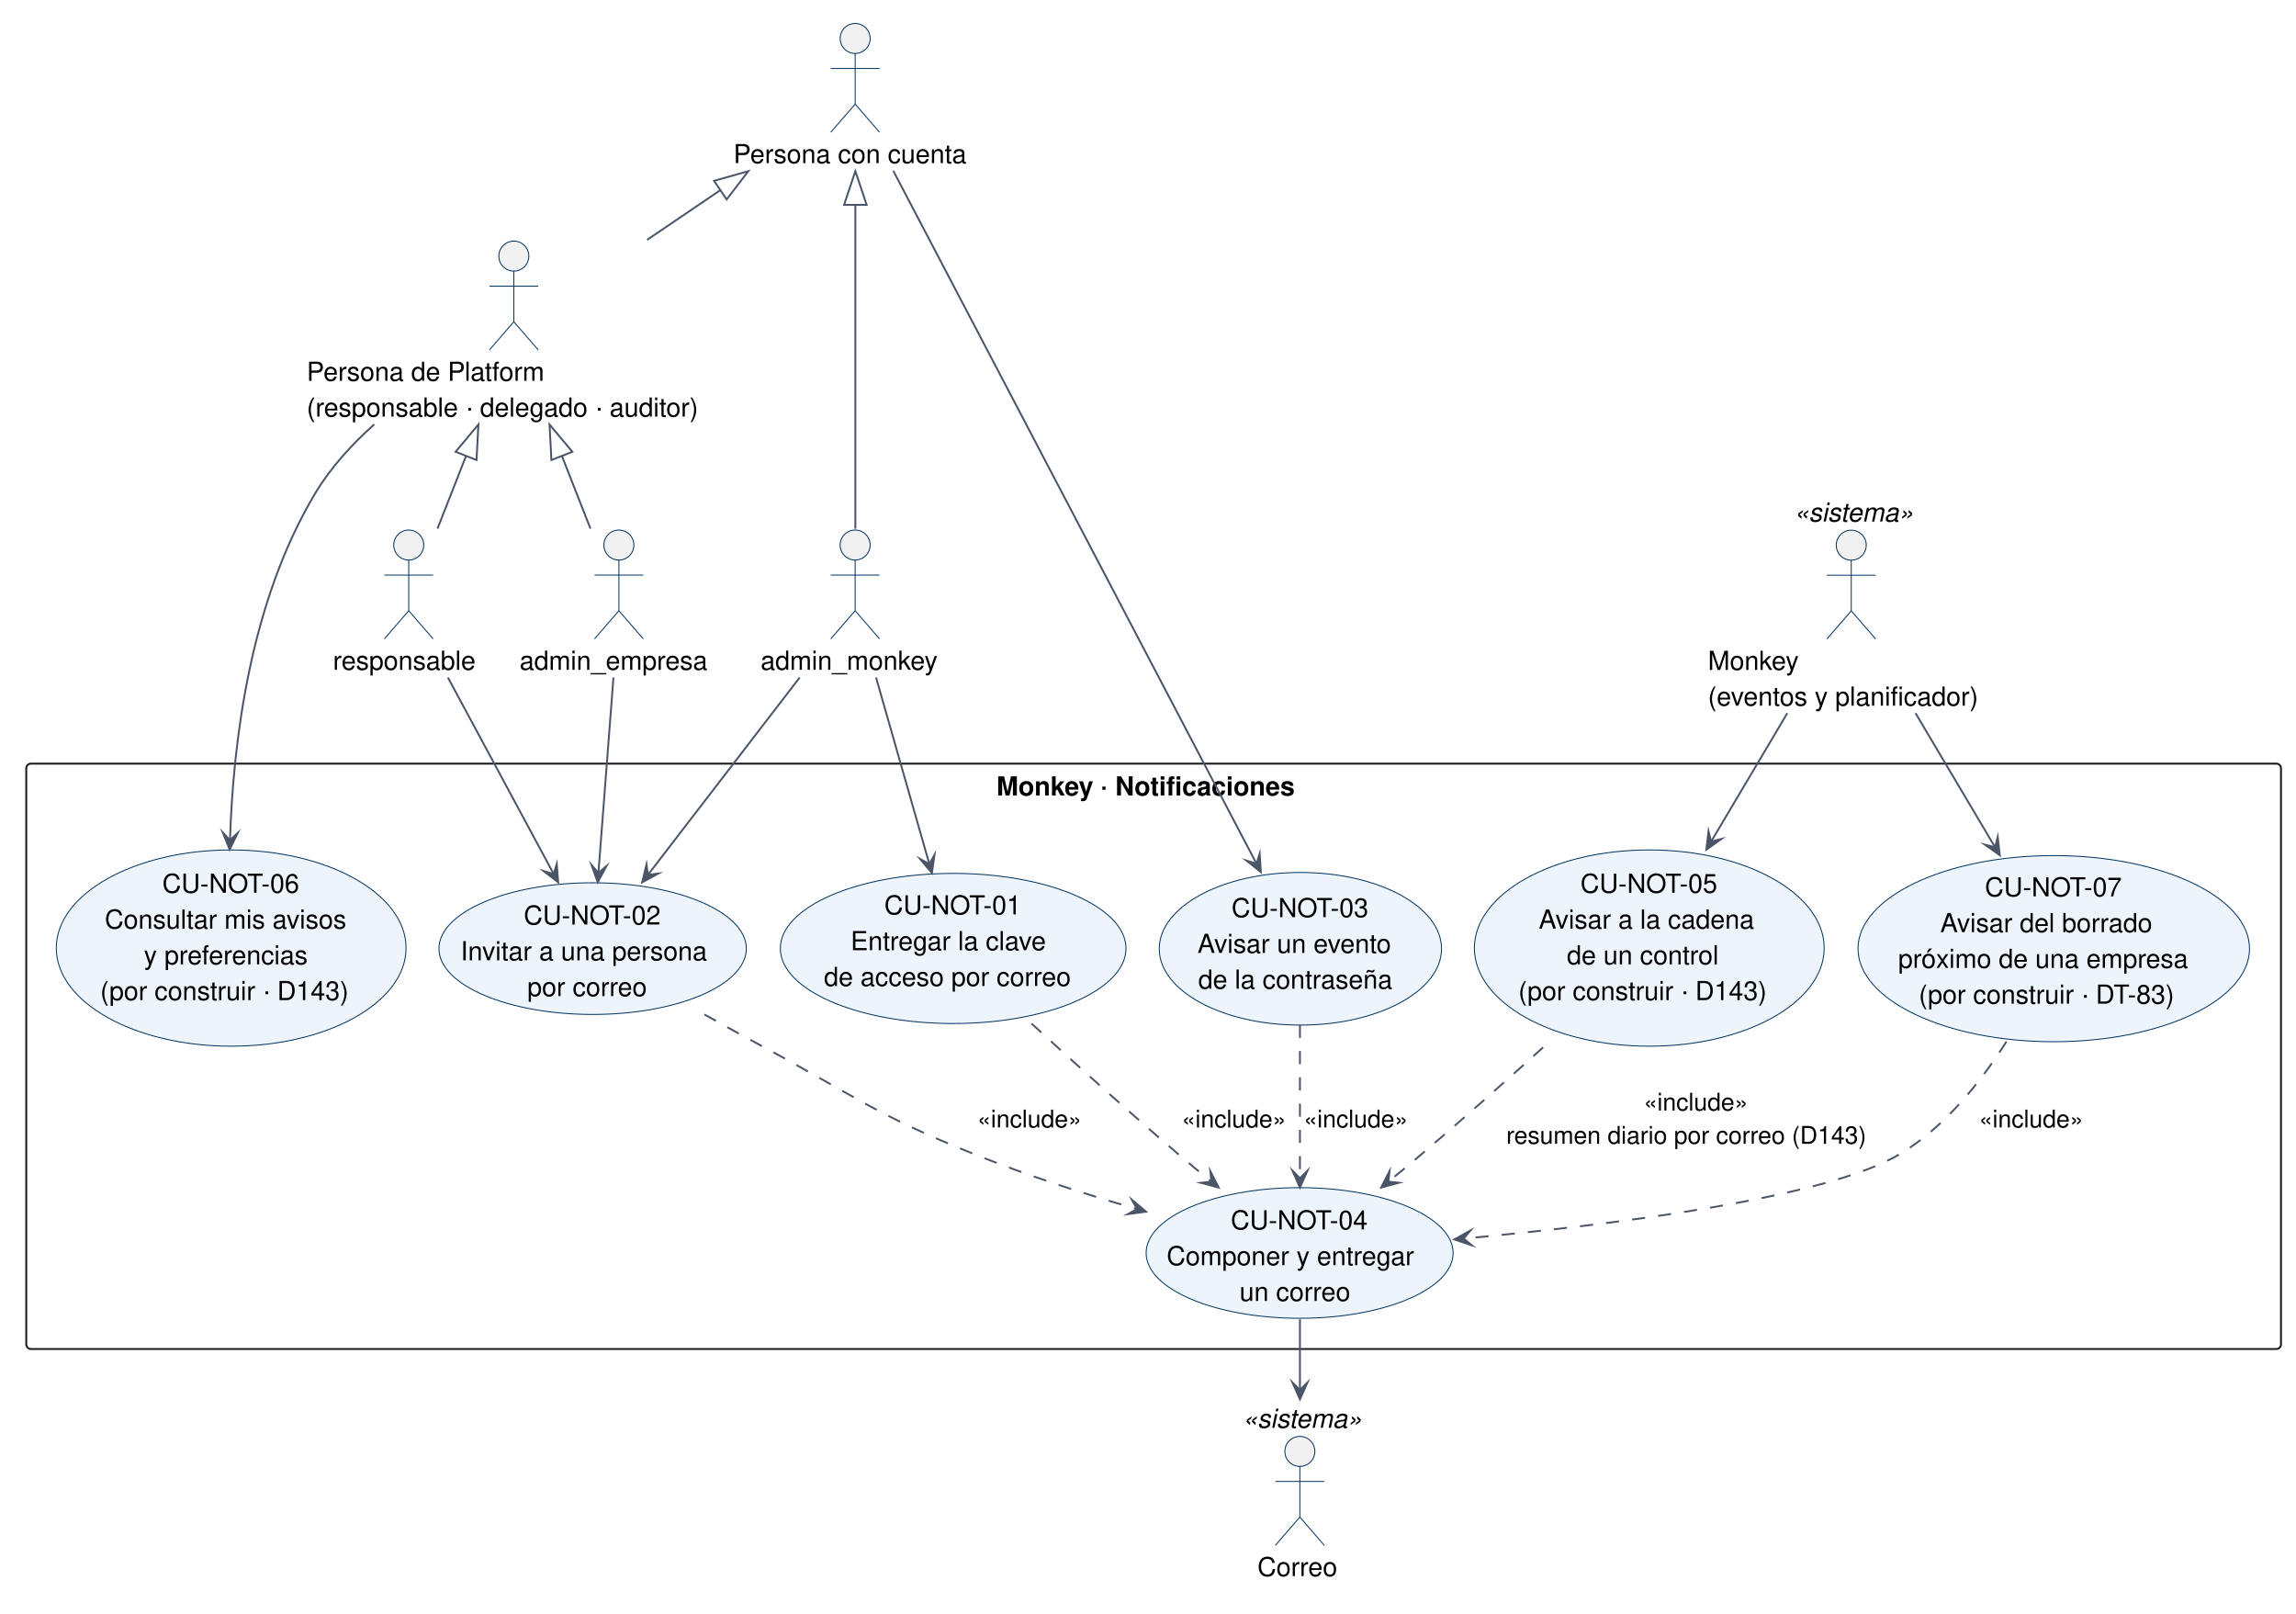
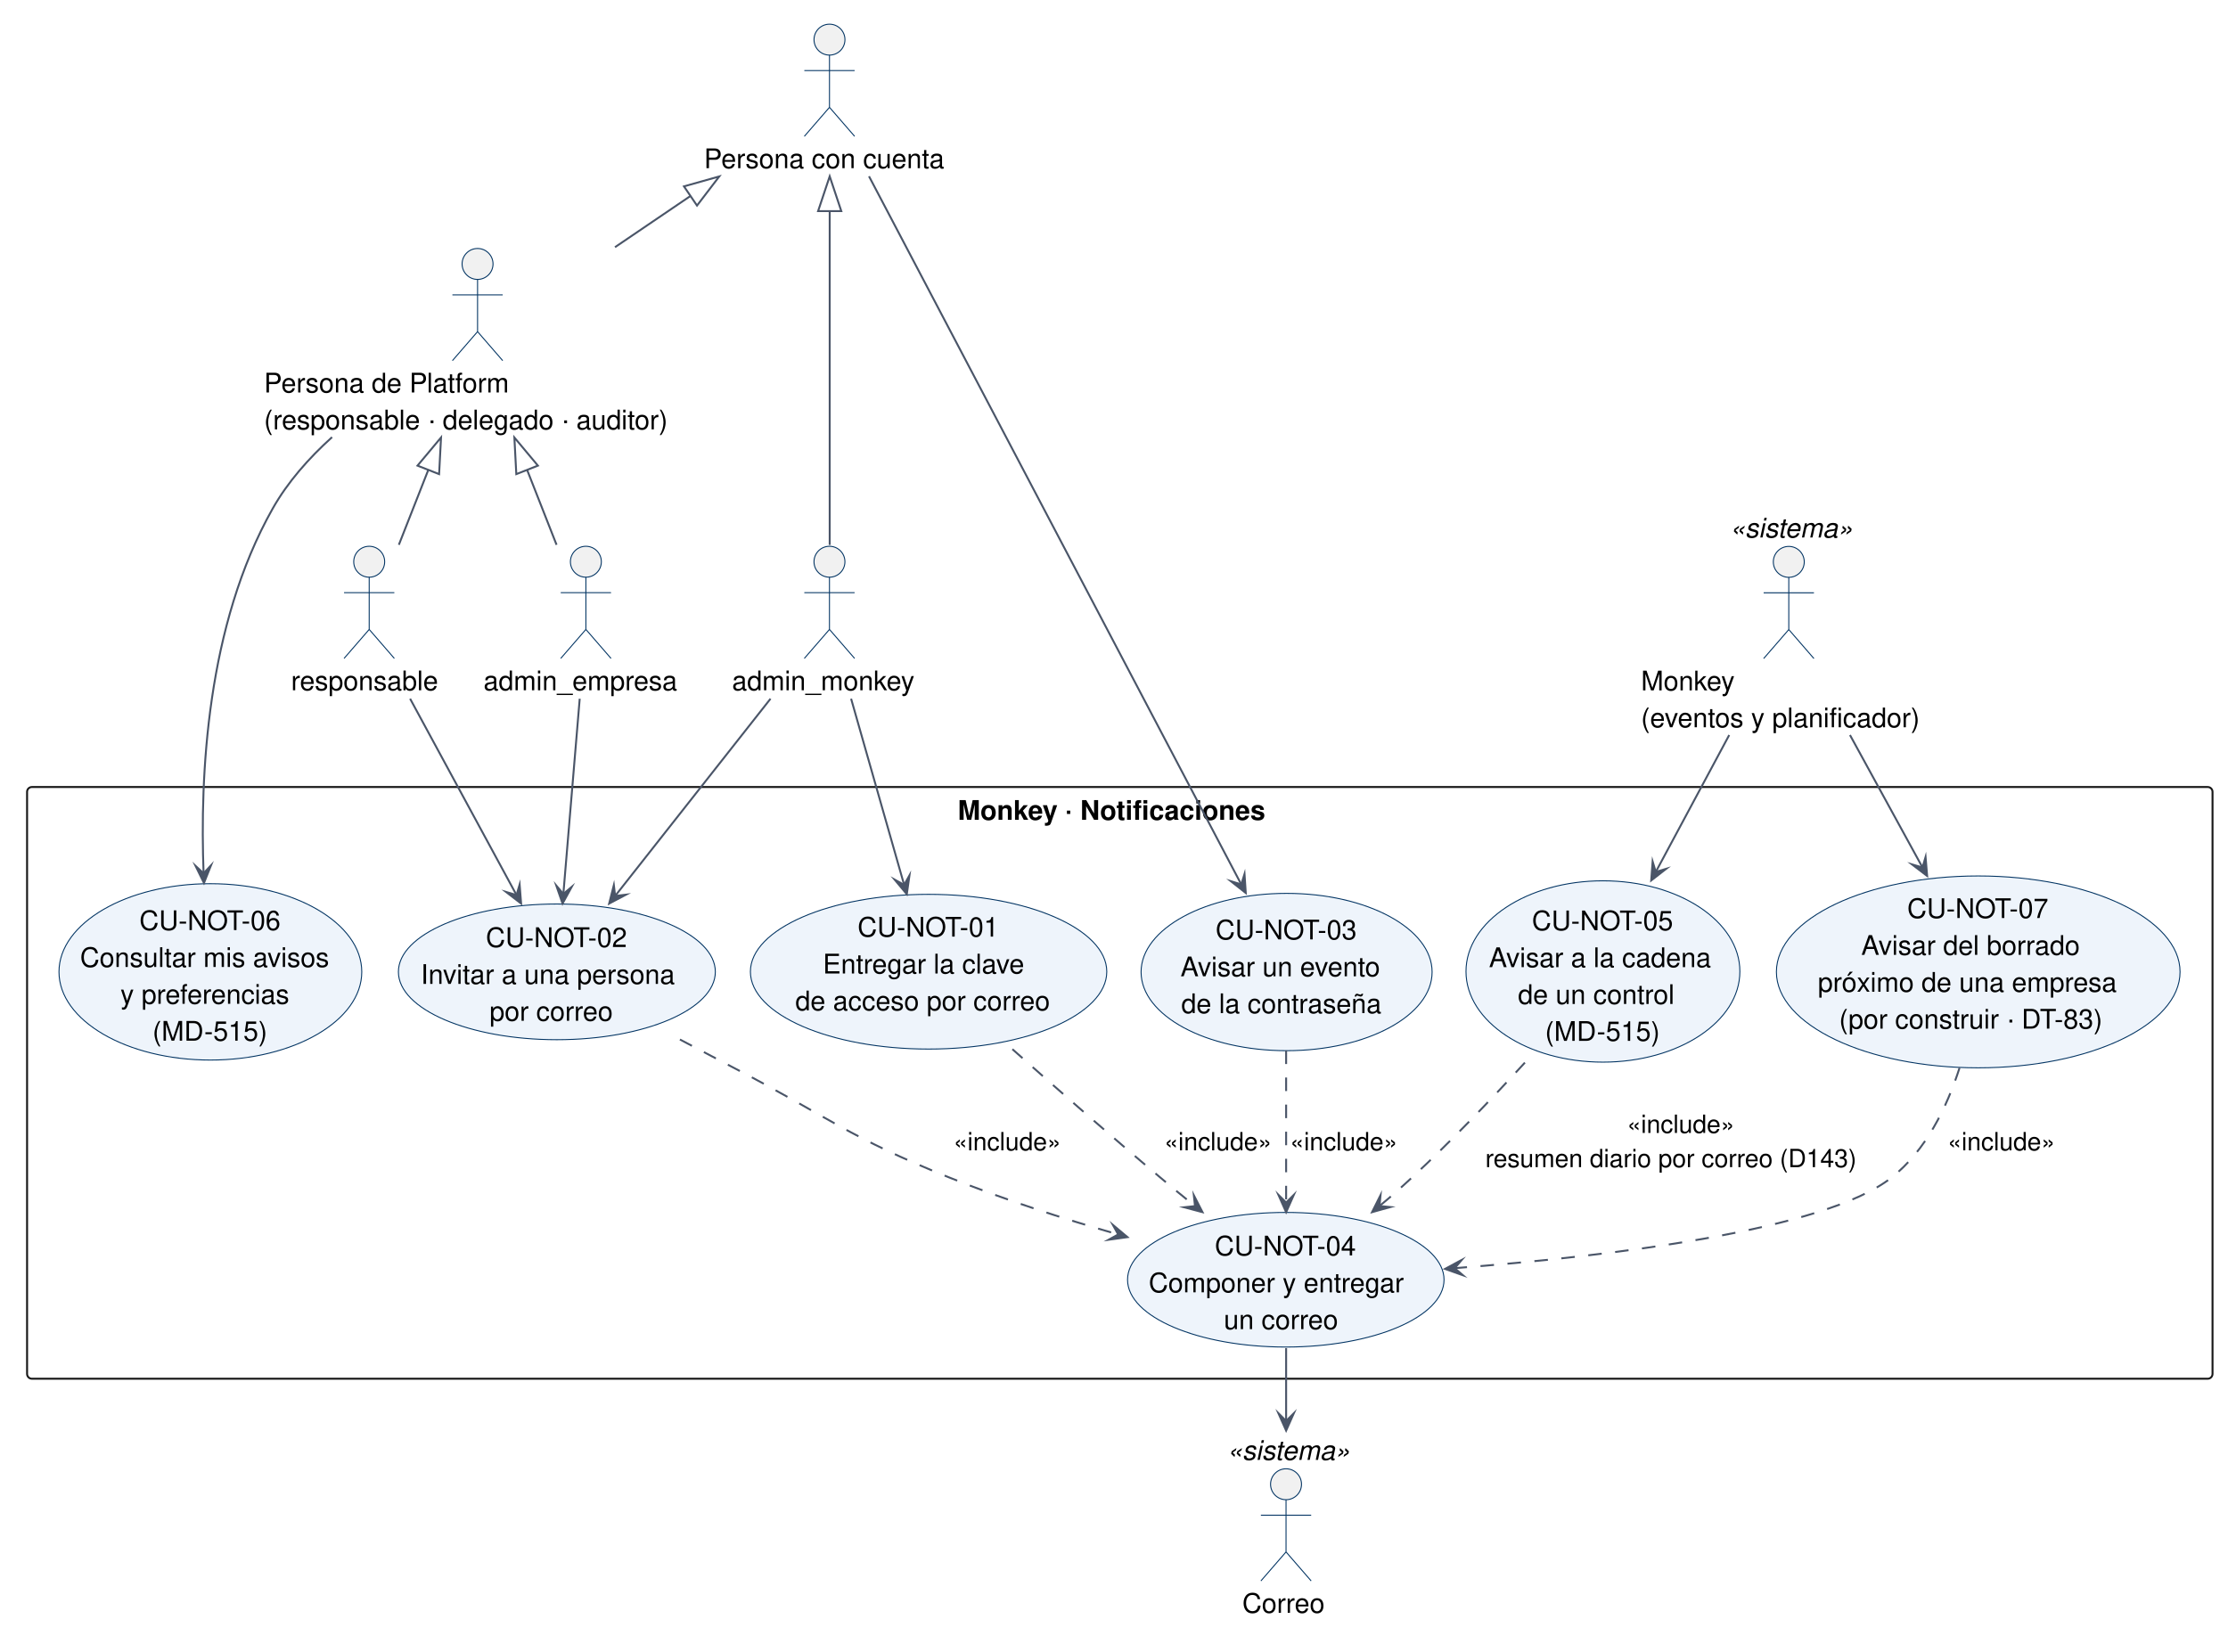
- <svg xmlns="http://www.w3.org/2000/svg" version="1.1" data-diagram-type="DESCRIPTION" style="width:1224px;height:860px;background:#FFFFFF;" width="1224px" height="860px" viewBox="0 0 1224 860" zoomAndPan="magnify" preserveAspectRatio="none" contentStyleType="text/css">
+ <svg xmlns="http://www.w3.org/2000/svg" version="1.1" data-diagram-type="DESCRIPTION" style="width:1152px;height:854px;background:#FFFFFF;" width="1152px" height="854px" viewBox="0 0 1152 854" zoomAndPan="magnify" preserveAspectRatio="none" contentStyleType="text/css">
  <defs />
  <g font-family="sans-serif" lengthAdjust="spacing">
    <g class="cluster" data-qualified-name="Monkey . Notificaciones" id="ent0016" data-source-line="31">
-       <rect x="14" y="407" width="1202" height="312" fill="none" style="stroke:#181818;stroke-width:1;" rx="2.5" ry="2.5" />
-       <text x="531.224" y="423.966" fill="#000" font-size="14" textLength="167.551" font-weight="700" font-family="Helvetica">Monkey · Notificaciones</text>
+       <rect x="14" y="407" width="1130" height="306" fill="none" style="stroke:#181818;stroke-width:1;" rx="2.5" ry="2.5" />
+       <text x="495.224" y="423.966" fill="#000" font-size="14" textLength="167.551" font-weight="700" font-family="Helvetica">Monkey · Notificaciones</text>
    </g>
    <g class="entity" data-qualified-name="ConCuenta" id="ent0001" data-source-line="18">
-       <ellipse cx="455.89" cy="20.5" rx="8" ry="8" fill="#F1F1F1" style="stroke:#013362;stroke-width:0.5;" />
-       <path d="M455.89,28.5 L455.89,55.5 M442.89,36.5 L468.89,36.5 M455.89,55.5 L442.89,70.5 M455.89,55.5 L468.89,70.5" style="stroke:#013362;stroke-width:0.5;" fill="none" />
-       <text x="391" y="86.966" fill="#000" font-size="14" textLength="129.779" font-family="Helvetica">Persona con cuenta</text>
+       <ellipse cx="428.89" cy="20.5" rx="8" ry="8" fill="#F1F1F1" style="stroke:#013362;stroke-width:0.5;" />
+       <path d="M428.89,28.5 L428.89,55.5 M415.89,36.5 L441.89,36.5 M428.89,55.5 L415.89,70.5 M428.89,55.5 L441.89,70.5" style="stroke:#013362;stroke-width:0.5;" fill="none" />
+       <text x="364" y="86.966" fill="#000" font-size="14" textLength="129.779" font-family="Helvetica">Persona con cuenta</text>
    </g>
    <g class="entity" data-qualified-name="Persona" id="ent0002" data-source-line="19">
-       <ellipse cx="273.925" cy="136.5" rx="8" ry="8" fill="#F1F1F1" style="stroke:#013362;stroke-width:0.5;" />
-       <path d="M273.925,144.5 L273.925,171.5 M260.925,152.5 L286.925,152.5 M273.925,171.5 L260.925,186.5 M273.925,171.5 L286.925,186.5" style="stroke:#013362;stroke-width:0.5;" fill="none" />
-       <text x="163.5" y="202.966" fill="#000" font-size="14" textLength="134.764" font-family="Helvetica">Persona de Platform</text>
-       <text x="163.5" y="222.034" fill="#000" font-size="14" textLength="220.849" font-family="Helvetica">(responsable · delegado · auditor)</text>
+       <ellipse cx="246.925" cy="136.5" rx="8" ry="8" fill="#F1F1F1" style="stroke:#013362;stroke-width:0.5;" />
+       <path d="M246.925,144.5 L246.925,171.5 M233.925,152.5 L259.925,152.5 M246.925,171.5 L233.925,186.5 M246.925,171.5 L259.925,186.5" style="stroke:#013362;stroke-width:0.5;" fill="none" />
+       <text x="136.5" y="202.966" fill="#000" font-size="14" textLength="134.764" font-family="Helvetica">Persona de Platform</text>
+       <text x="136.5" y="222.034" fill="#000" font-size="14" textLength="220.849" font-family="Helvetica">(responsable · delegado · auditor)</text>
    </g>
    <g class="entity" data-qualified-name="Responsable" id="ent0003" data-source-line="20">
-       <ellipse cx="217.897" cy="290.5" rx="8" ry="8" fill="#F1F1F1" style="stroke:#013362;stroke-width:0.5;" />
-       <path d="M217.897,298.5 L217.897,325.5 M204.897,306.5 L230.897,306.5 M217.897,325.5 L204.897,340.5 M217.897,325.5 L230.897,340.5" style="stroke:#013362;stroke-width:0.5;" fill="none" />
-       <text x="177.5" y="356.966" fill="#000" font-size="14" textLength="80.794" font-family="Helvetica">responsable</text>
+       <ellipse cx="190.897" cy="290.5" rx="8" ry="8" fill="#F1F1F1" style="stroke:#013362;stroke-width:0.5;" />
+       <path d="M190.897,298.5 L190.897,325.5 M177.897,306.5 L203.897,306.5 M190.897,325.5 L177.897,340.5 M190.897,325.5 L203.897,340.5" style="stroke:#013362;stroke-width:0.5;" fill="none" />
+       <text x="150.5" y="356.966" fill="#000" font-size="14" textLength="80.794" font-family="Helvetica">responsable</text>
    </g>
    <g class="entity" data-qualified-name="AdminEmpresa" id="ent0004" data-source-line="21">
-       <ellipse cx="329.934" cy="290.5" rx="8" ry="8" fill="#F1F1F1" style="stroke:#013362;stroke-width:0.5;" />
-       <path d="M329.934,298.5 L329.934,325.5 M316.934,306.5 L342.934,306.5 M329.934,325.5 L316.934,340.5 M329.934,325.5 L342.934,340.5" style="stroke:#013362;stroke-width:0.5;" fill="none" />
-       <text x="277" y="356.966" fill="#000" font-size="14" textLength="105.868" font-family="Helvetica">admin_empresa</text>
+       <ellipse cx="302.934" cy="290.5" rx="8" ry="8" fill="#F1F1F1" style="stroke:#013362;stroke-width:0.5;" />
+       <path d="M302.934,298.5 L302.934,325.5 M289.934,306.5 L315.934,306.5 M302.934,325.5 L289.934,340.5 M302.934,325.5 L315.934,340.5" style="stroke:#013362;stroke-width:0.5;" fill="none" />
+       <text x="250" y="356.966" fill="#000" font-size="14" textLength="105.868" font-family="Helvetica">admin_empresa</text>
    </g>
    <g class="entity" data-qualified-name="AdminMonkey" id="ent0005" data-source-line="22">
-       <ellipse cx="455.879" cy="290.5" rx="8" ry="8" fill="#F1F1F1" style="stroke:#013362;stroke-width:0.5;" />
-       <path d="M455.879,298.5 L455.879,325.5 M442.879,306.5 L468.879,306.5 M455.879,325.5 L442.879,340.5 M455.879,325.5 L468.879,340.5" style="stroke:#013362;stroke-width:0.5;" fill="none" />
-       <text x="405.5" y="356.966" fill="#000" font-size="14" textLength="100.758" font-family="Helvetica">admin_monkey</text>
+       <ellipse cx="428.879" cy="290.5" rx="8" ry="8" fill="#F1F1F1" style="stroke:#013362;stroke-width:0.5;" />
+       <path d="M428.879,298.5 L428.879,325.5 M415.879,306.5 L441.879,306.5 M428.879,325.5 L415.879,340.5 M428.879,325.5 L441.879,340.5" style="stroke:#013362;stroke-width:0.5;" fill="none" />
+       <text x="378.5" y="356.966" fill="#000" font-size="14" textLength="100.758" font-family="Helvetica">admin_monkey</text>
    </g>
    <g class="entity" data-qualified-name="Reloj" id="ent0006" data-source-line="23">
-       <ellipse cx="986.905" cy="290.568" rx="8" ry="8" fill="#F1F1F1" style="stroke:#013362;stroke-width:0.5;" />
-       <path d="M986.905,298.568 L986.905,325.568 M973.905,306.568 L999.905,306.568 M986.905,325.568 L973.905,340.568 M986.905,325.568 L999.905,340.568" style="stroke:#013362;stroke-width:0.5;" fill="none" />
-       <text x="910.5" y="357.034" fill="#000" font-size="14" textLength="52.332" font-family="Helvetica">Monkey</text>
-       <text x="910.5" y="376.102" fill="#000" font-size="14" textLength="152.809" font-family="Helvetica">(eventos y planificador)</text>
-       <text x="956.455" y="277.966" fill="#000" font-size="14" textLength="60.9" font-style="italic" font-family="Helvetica">«sistema»</text>
+       <ellipse cx="924.905" cy="290.568" rx="8" ry="8" fill="#F1F1F1" style="stroke:#013362;stroke-width:0.5;" />
+       <path d="M924.905,298.568 L924.905,325.568 M911.905,306.568 L937.905,306.568 M924.905,325.568 L911.905,340.568 M924.905,325.568 L937.905,340.568" style="stroke:#013362;stroke-width:0.5;" fill="none" />
+       <text x="848.5" y="357.034" fill="#000" font-size="14" textLength="52.332" font-family="Helvetica">Monkey</text>
+       <text x="848.5" y="376.102" fill="#000" font-size="14" textLength="152.809" font-family="Helvetica">(eventos y planificador)</text>
+       <text x="894.455" y="277.966" fill="#000" font-size="14" textLength="60.9" font-style="italic" font-family="Helvetica">«sistema»</text>
    </g>
    <g class="entity" data-qualified-name="Correo" id="ent0007" data-source-line="24">
-       <ellipse cx="692.95" cy="773.568" rx="8" ry="8" fill="#F1F1F1" style="stroke:#013362;stroke-width:0.5;" />
-       <path d="M692.95,781.568 L692.95,808.568 M679.95,789.568 L705.95,789.568 M692.95,808.568 L679.95,823.568 M692.95,808.568 L705.95,823.568" style="stroke:#013362;stroke-width:0.5;" fill="none" />
-       <text x="670.326" y="840.034" fill="#000" font-size="14" textLength="45.248" font-family="Helvetica">Correo</text>
-       <text x="662.5" y="760.966" fill="#000" font-size="14" textLength="60.9" font-style="italic" font-family="Helvetica">«sistema»</text>
+       <ellipse cx="664.95" cy="767.568" rx="8" ry="8" fill="#F1F1F1" style="stroke:#013362;stroke-width:0.5;" />
+       <path d="M664.95,775.568 L664.95,802.568 M651.95,783.568 L677.95,783.568 M664.95,802.568 L651.95,817.568 M664.95,802.568 L677.95,817.568" style="stroke:#013362;stroke-width:0.5;" fill="none" />
+       <text x="642.326" y="834.034" fill="#000" font-size="14" textLength="45.248" font-family="Helvetica">Correo</text>
+       <text x="634.5" y="754.966" fill="#000" font-size="14" textLength="60.9" font-style="italic" font-family="Helvetica">«sistema»</text>
    </g>
    <g class="entity" data-qualified-name="Monkey . Notificaciones.CU1" id="ent0017" data-source-line="32">
-       <ellipse cx="508.133" cy="505.508" rx="92.133" ry="40.008" fill="#EEF4FB" style="stroke:#013362;stroke-width:0.5;" />
-       <text x="471.397" y="487.357" fill="#000" font-size="14" textLength="73.472" font-family="Helvetica">CU-NOT-01</text>
-       <text x="453.456" y="506.425" fill="#000" font-size="14" textLength="109.354" font-family="Helvetica">Entregar la clave</text>
-       <text x="439.246" y="525.493" fill="#000" font-size="14" textLength="137.773" font-family="Helvetica">de acceso por correo</text>
+       <ellipse cx="480.133" cy="502.508" rx="92.133" ry="40.008" fill="#EEF4FB" style="stroke:#013362;stroke-width:0.5;" />
+       <text x="443.397" y="484.357" fill="#000" font-size="14" textLength="73.472" font-family="Helvetica">CU-NOT-01</text>
+       <text x="425.456" y="503.425" fill="#000" font-size="14" textLength="109.354" font-family="Helvetica">Entregar la clave</text>
+       <text x="411.246" y="522.493" fill="#000" font-size="14" textLength="137.773" font-family="Helvetica">de acceso por correo</text>
    </g>
    <g class="entity" data-qualified-name="Monkey . Notificaciones.CU2" id="ent0018" data-source-line="33">
-       <ellipse cx="315.936" cy="505.59" rx="81.936" ry="35.09" fill="#EEF4FB" style="stroke:#013362;stroke-width:0.5;" />
-       <text x="279.201" y="492.755" fill="#000" font-size="14" textLength="73.472" font-family="Helvetica">CU-NOT-02</text>
-       <text x="245.58" y="511.823" fill="#000" font-size="14" textLength="140.713" font-family="Helvetica">Invitar a una persona</text>
-       <text x="281.126" y="530.891" fill="#000" font-size="14" textLength="69.622" font-family="Helvetica">por correo</text>
+       <ellipse cx="287.936" cy="502.59" rx="81.936" ry="35.09" fill="#EEF4FB" style="stroke:#013362;stroke-width:0.5;" />
+       <text x="251.201" y="489.755" fill="#000" font-size="14" textLength="73.472" font-family="Helvetica">CU-NOT-02</text>
+       <text x="217.58" y="508.823" fill="#000" font-size="14" textLength="140.713" font-family="Helvetica">Invitar a una persona</text>
+       <text x="253.126" y="527.891" fill="#000" font-size="14" textLength="69.622" font-family="Helvetica">por correo</text>
    </g>
    <g class="entity" data-qualified-name="Monkey . Notificaciones.CU3" id="ent0019" data-source-line="34">
-       <ellipse cx="693.238" cy="505.677" rx="75.238" ry="40.677" fill="#EEF4FB" style="stroke:#013362;stroke-width:0.5;" />
-       <text x="656.502" y="488.804" fill="#000" font-size="14" textLength="73.472" font-family="Helvetica">CU-NOT-03</text>
-       <text x="638.4" y="507.872" fill="#000" font-size="14" textLength="109.676" font-family="Helvetica">Avisar un evento</text>
-       <text x="638.792" y="526.939" fill="#000" font-size="14" textLength="108.892" font-family="Helvetica">de la contraseña</text>
+       <ellipse cx="665.238" cy="502.677" rx="75.238" ry="40.677" fill="#EEF4FB" style="stroke:#013362;stroke-width:0.5;" />
+       <text x="628.502" y="485.804" fill="#000" font-size="14" textLength="73.472" font-family="Helvetica">CU-NOT-03</text>
+       <text x="610.4" y="504.872" fill="#000" font-size="14" textLength="109.676" font-family="Helvetica">Avisar un evento</text>
+       <text x="610.792" y="523.939" fill="#000" font-size="14" textLength="108.892" font-family="Helvetica">de la contraseña</text>
    </g>
    <g class="entity" data-qualified-name="Monkey . Notificaciones.CU4" id="ent0020" data-source-line="35">
-       <ellipse cx="692.825" cy="667.807" rx="81.825" ry="34.807" fill="#EEF4FB" style="stroke:#013362;stroke-width:0.5;" />
-       <text x="656.089" y="655.233" fill="#000" font-size="14" textLength="73.472" font-family="Helvetica">CU-NOT-04</text>
-       <text x="621.943" y="674.301" fill="#000" font-size="14" textLength="141.763" font-family="Helvetica">Componer y entregar</text>
-       <text x="660.793" y="693.369" fill="#000" font-size="14" textLength="64.064" font-family="Helvetica">un correo</text>
+       <ellipse cx="664.825" cy="661.807" rx="81.825" ry="34.807" fill="#EEF4FB" style="stroke:#013362;stroke-width:0.5;" />
+       <text x="628.089" y="649.233" fill="#000" font-size="14" textLength="73.472" font-family="Helvetica">CU-NOT-04</text>
+       <text x="593.943" y="668.301" fill="#000" font-size="14" textLength="141.763" font-family="Helvetica">Componer y entregar</text>
+       <text x="632.793" y="687.369" fill="#000" font-size="14" textLength="64.064" font-family="Helvetica">un correo</text>
    </g>
    <g class="entity" data-qualified-name="Monkey . Notificaciones.CU5" id="ent0021" data-source-line="36">
-       <ellipse cx="879.238" cy="505.299" rx="93.238" ry="52.299" fill="#EEF4FB" style="stroke:#013362;stroke-width:0.5;" />
-       <text x="842.502" y="475.838" fill="#000" font-size="14" textLength="73.472" font-family="Helvetica">CU-NOT-05</text>
-       <text x="820.319" y="494.906" fill="#000" font-size="14" textLength="117.838" font-family="Helvetica">Avisar a la cadena</text>
-       <text x="835.313" y="513.974" fill="#000" font-size="14" textLength="87.85" font-family="Helvetica">de un control</text>
-       <text x="809.434" y="533.042" fill="#000" font-size="14" textLength="139.607" font-family="Helvetica">(por construir · D143)</text>
+       <ellipse cx="828.806" cy="502.388" rx="70.806" ry="46.888" fill="#EEF4FB" style="stroke:#013362;stroke-width:0.5;" />
+       <text x="792.07" y="481.067" fill="#000" font-size="14" textLength="73.472" font-family="Helvetica">CU-NOT-05</text>
+       <text x="769.887" y="500.135" fill="#000" font-size="14" textLength="117.838" font-family="Helvetica">Avisar a la cadena</text>
+       <text x="784.881" y="519.203" fill="#000" font-size="14" textLength="87.85" font-family="Helvetica">de un control</text>
+       <text x="798.881" y="538.271" fill="#000" font-size="14" textLength="59.85" font-family="Helvetica">(MD-515)</text>
    </g>
    <g class="entity" data-qualified-name="Monkey . Notificaciones.CU6" id="ent0022" data-source-line="37">
-       <ellipse cx="123.238" cy="505.299" rx="93.238" ry="52.299" fill="#EEF4FB" style="stroke:#013362;stroke-width:0.5;" />
-       <text x="86.502" y="475.838" fill="#000" font-size="14" textLength="73.472" font-family="Helvetica">CU-NOT-06</text>
-       <text x="55.849" y="494.906" fill="#000" font-size="14" textLength="134.777" font-family="Helvetica">Consultar mis avisos</text>
-       <text x="76.737" y="513.974" fill="#000" font-size="14" textLength="93.002" font-family="Helvetica">y preferencias</text>
-       <text x="53.434" y="533.042" fill="#000" font-size="14" textLength="139.607" font-family="Helvetica">(por construir · D143)</text>
+       <ellipse cx="108.777" cy="502.6" rx="78.277" ry="45.6" fill="#EEF4FB" style="stroke:#013362;stroke-width:0.5;" />
+       <text x="72.041" y="480.985" fill="#000" font-size="14" textLength="73.472" font-family="Helvetica">CU-NOT-06</text>
+       <text x="41.388" y="500.053" fill="#000" font-size="14" textLength="134.777" font-family="Helvetica">Consultar mis avisos</text>
+       <text x="62.276" y="519.121" fill="#000" font-size="14" textLength="93.002" font-family="Helvetica">y preferencias</text>
+       <text x="78.852" y="538.189" fill="#000" font-size="14" textLength="59.85" font-family="Helvetica">(MD-515)</text>
    </g>
    <g class="entity" data-qualified-name="Monkey . Notificaciones.CU7" id="ent0023" data-source-line="38">
-       <ellipse cx="1094.856" cy="505.61" rx="104.356" ry="49.61" fill="#EEF4FB" style="stroke:#013362;stroke-width:0.5;" />
-       <text x="1058.12" y="477.737" fill="#000" font-size="14" textLength="73.472" font-family="Helvetica">CU-NOT-07</text>
-       <text x="1034.363" y="496.805" fill="#000" font-size="14" textLength="120.988" font-family="Helvetica">Avisar del borrado</text>
-       <text x="1011.928" y="515.873" fill="#000" font-size="14" textLength="165.857" font-family="Helvetica">próximo de una empresa</text>
-       <text x="1022.911" y="534.941" fill="#000" font-size="14" textLength="143.891" font-family="Helvetica">(por construir · DT-83)</text>
+       <ellipse cx="1022.856" cy="502.61" rx="104.356" ry="49.61" fill="#EEF4FB" style="stroke:#013362;stroke-width:0.5;" />
+       <text x="986.12" y="474.737" fill="#000" font-size="14" textLength="73.472" font-family="Helvetica">CU-NOT-07</text>
+       <text x="962.363" y="493.805" fill="#000" font-size="14" textLength="120.988" font-family="Helvetica">Avisar del borrado</text>
+       <text x="939.928" y="512.873" fill="#000" font-size="14" textLength="165.857" font-family="Helvetica">próximo de una empresa</text>
+       <text x="950.911" y="531.941" fill="#000" font-size="14" textLength="143.891" font-family="Helvetica">(por construir · DT-83)</text>
    </g>
    <g class="link" data-entity-1="ent0001" data-entity-2="ent0002" id="lnk9" data-link-type="extension">
-       <polygon points="398.913,91.237,380.65,96.379,387.388,106.309,398.913,91.237" fill="none" style="stroke:#4A5568;stroke-width:1;stroke-linejoin:miter;stroke-miterlimit:10;" />
-       <path d="M384.019,101.344 C366.922,112.946 362.857,115.704 344.981,127.834" style="stroke:#4A5568;stroke-width:1;" fill="none" />
+       <polygon points="371.913,91.237,353.65,96.379,360.388,106.309,371.913,91.237" fill="none" style="stroke:#4A5568;stroke-width:1;stroke-linejoin:miter;stroke-miterlimit:10;" />
+       <path d="M357.019,101.344 C339.922,112.946 335.857,115.704 317.981,127.834" style="stroke:#4A5568;stroke-width:1;" fill="none" />
    </g>
    <g class="link" data-entity-1="ent0002" data-entity-2="ent0003" id="lnk11" data-link-type="extension">
-       <polygon points="255.041,226.244,242.873,240.802,254.042,245.191,255.041,226.244" fill="none" style="stroke:#4A5568;stroke-width:1;stroke-linejoin:miter;stroke-miterlimit:10;" />
-       <path d="M248.457,242.997 C241.35,261.083 239.955,264.632 233.228,281.749" style="stroke:#4A5568;stroke-width:1;" fill="none" />
+       <polygon points="228.041,226.244,215.873,240.802,227.042,245.191,228.041,226.244" fill="none" style="stroke:#4A5568;stroke-width:1;stroke-linejoin:miter;stroke-miterlimit:10;" />
+       <path d="M221.457,242.997 C214.35,261.083 212.955,264.632 206.228,281.749" style="stroke:#4A5568;stroke-width:1;" fill="none" />
    </g>
    <g class="link" data-entity-1="ent0002" data-entity-2="ent0004" id="lnk13" data-link-type="extension">
-       <polygon points="292.959,226.244,293.958,245.191,305.127,240.802,292.959,226.244" fill="none" style="stroke:#4A5568;stroke-width:1;stroke-linejoin:miter;stroke-miterlimit:10;" />
-       <path d="M299.543,242.997 C306.65,261.083 308.045,264.632 314.772,281.749" style="stroke:#4A5568;stroke-width:1;" fill="none" />
+       <polygon points="265.959,226.244,266.958,245.191,278.127,240.802,265.959,226.244" fill="none" style="stroke:#4A5568;stroke-width:1;stroke-linejoin:miter;stroke-miterlimit:10;" />
+       <path d="M272.543,242.997 C279.65,261.083 281.045,264.632 287.772,281.749" style="stroke:#4A5568;stroke-width:1;" fill="none" />
    </g>
    <g class="link" data-entity-1="ent0001" data-entity-2="ent0005" id="lnk15" data-link-type="extension">
-       <polygon points="456,91.183,450,109.183,462,109.183,456,91.183" fill="none" style="stroke:#4A5568;stroke-width:1;stroke-linejoin:miter;stroke-miterlimit:10;" />
-       <path d="M456,109.183 C456,160.063 456,230.955 456,281.828" style="stroke:#4A5568;stroke-width:1;" fill="none" />
+       <polygon points="429,91.183,423,109.183,435,109.183,429,91.183" fill="none" style="stroke:#4A5568;stroke-width:1;stroke-linejoin:miter;stroke-miterlimit:10;" />
+       <path d="M429,109.183 C429,160.063 429,230.955 429,281.828" style="stroke:#4A5568;stroke-width:1;" fill="none" />
    </g>
    <g class="link" data-entity-1="ent0005" data-entity-2="ent0017" id="lnk24" data-link-type="dependency">
-       <polygon points="496.809,465.331,498.182,455.578,495.435,460.523,490.49,457.776,496.809,465.331" fill="#4A5568" style="stroke:#4A5568;stroke-width:1;stroke-linejoin:miter;stroke-miterlimit:10;" />
-       <path d="M467.028,361.098 C475.793,391.775 486.628,429.697 495.435,460.523" style="stroke:#4A5568;stroke-width:1;" fill="none" />
+       <polygon points="468.867,462.427,470.248,452.675,467.497,457.618,462.554,454.867,468.867,462.427" fill="#4A5568" style="stroke:#4A5568;stroke-width:1;stroke-linejoin:miter;stroke-miterlimit:10;" />
+       <path d="M440.066,361.34 C448.591,391.262 458.956,427.638 467.497,457.618" style="stroke:#4A5568;stroke-width:1;" fill="none" />
    </g>
    <g class="link" data-entity-1="ent0005" data-entity-2="ent0018" id="lnk25" data-link-type="dependency">
-       <polygon points="342.343,470.254,351.001,465.559,345.392,466.291,344.66,460.681,342.343,470.254" fill="#4A5568" style="stroke:#4A5568;stroke-width:1;stroke-linejoin:miter;stroke-miterlimit:10;" />
-       <path d="M426.31,361.098 C401.427,393.444 369.286,435.228 345.392,466.291" style="stroke:#4A5568;stroke-width:1;" fill="none" />
+       <polygon points="314.966,467.267,323.677,462.672,318.06,463.339,317.393,457.721,314.966,467.267" fill="#4A5568" style="stroke:#4A5568;stroke-width:1;stroke-linejoin:miter;stroke-miterlimit:10;" />
+       <path d="M398.405,361.34 C373.54,392.907 341.893,433.082 318.06,463.339" style="stroke:#4A5568;stroke-width:1;" fill="none" />
    </g>
    <g class="link" data-entity-1="ent0003" data-entity-2="ent0018" id="lnk26" data-link-type="dependency">
-       <polygon points="297.56,470.254,296.815,460.433,295.189,465.851,289.771,464.226,297.56,470.254" fill="#4A5568" style="stroke:#4A5568;stroke-width:1;stroke-linejoin:miter;stroke-miterlimit:10;" />
-       <path d="M238.783,361.098 C256.201,393.444 278.463,434.789 295.189,465.851" style="stroke:#4A5568;stroke-width:1;" fill="none" />
+       <polygon points="269.449,467.267,268.678,457.448,267.067,462.871,261.644,461.259,269.449,467.267" fill="#4A5568" style="stroke:#4A5568;stroke-width:1;stroke-linejoin:miter;stroke-miterlimit:10;" />
+       <path d="M212.048,361.34 C229.153,392.907 250.671,432.614 267.067,462.871" style="stroke:#4A5568;stroke-width:1;" fill="none" />
    </g>
    <g class="link" data-entity-1="ent0004" data-entity-2="ent0018" id="lnk27" data-link-type="dependency">
-       <polygon points="318.634,470.254,323.313,461.587,319.018,465.269,315.336,460.974,318.634,470.254" fill="#4A5568" style="stroke:#4A5568;stroke-width:1;stroke-linejoin:miter;stroke-miterlimit:10;" />
-       <path d="M327.031,361.098 C324.543,393.444 321.407,434.206 319.018,465.269" style="stroke:#4A5568;stroke-width:1;" fill="none" />
+       <polygon points="290.869,467.267,295.606,458.632,291.286,462.284,287.634,457.964,290.869,467.267" fill="#4A5568" style="stroke:#4A5568;stroke-width:1;stroke-linejoin:miter;stroke-miterlimit:10;" />
+       <path d="M299.745,361.34 C297.1,392.907 293.822,432.028 291.286,462.284" style="stroke:#4A5568;stroke-width:1;" fill="none" />
    </g>
    <g class="link" data-entity-1="ent0001" data-entity-2="ent0019" id="lnk28" data-link-type="dependency">
-       <polygon points="672.169,464.772,671.532,454.944,669.847,460.344,664.447,458.659,672.169,464.772" fill="#4A5568" style="stroke:#4A5568;stroke-width:1;stroke-linejoin:miter;stroke-miterlimit:10;" />
-       <path d="M476.206,91.037 C520.759,176.006 624.725,374.287 669.847,460.344" style="stroke:#4A5568;stroke-width:1;" fill="none" />
+       <polygon points="644.134,461.801,643.487,451.973,641.807,457.375,636.406,455.695,644.134,461.801" fill="#4A5568" style="stroke:#4A5568;stroke-width:1;stroke-linejoin:miter;stroke-miterlimit:10;" />
+       <path d="M449.325,91.17 C493.769,175.725 596.874,371.887 641.807,457.375" style="stroke:#4A5568;stroke-width:1;" fill="none" />
    </g>
    <g class="link" data-entity-1="ent0002" data-entity-2="ent0022" id="lnk29" data-link-type="dependency">
-       <polygon points="122.448,452.786,126.739,443.921,122.611,447.789,118.743,443.66,122.448,452.786" fill="#4A5568" style="stroke:#4A5568;stroke-width:1;stroke-linejoin:miter;stroke-miterlimit:10;" />
-       <path d="M199.528,226.169 C187.416,236.974 176.18,249.34 168,263 C132.942,321.544 124.291,396.246 122.611,447.789" style="stroke:#4A5568;stroke-width:1;" fill="none" />
+       <polygon points="105.455,456.638,109.112,447.493,105.266,451.642,101.117,447.796,105.455,456.638" fill="#4A5568" style="stroke:#4A5568;stroke-width:1;stroke-linejoin:miter;stroke-miterlimit:10;" />
+       <path d="M171.691,226.079 C159.737,236.859 148.772,249.239 141,263 C106.792,323.566 103.355,401.24 105.266,451.642" style="stroke:#4A5568;stroke-width:1;" fill="none" />
    </g>
    <g class="link" data-entity-1="ent0006" data-entity-2="ent0021" id="lnk30" data-link-type="dependency">
-       <polygon points="909.66,452.833,917.692,447.134,912.211,448.533,910.813,443.052,909.66,452.833" fill="#4A5568" style="stroke:#4A5568;stroke-width:1;stroke-linejoin:miter;stroke-miterlimit:10;" />
-       <path d="M952.828,380.086 C938.985,403.414 925.675,425.843 912.211,448.533" style="stroke:#4A5568;stroke-width:1;" fill="none" />
+       <polygon points="853.767,455.319,861.546,449.279,856.13,450.913,854.496,445.498,853.767,455.319" fill="#4A5568" style="stroke:#4A5568;stroke-width:1;stroke-linejoin:miter;stroke-miterlimit:10;" />
+       <path d="M894.097,380.122 C881.051,404.446 868.431,427.977 856.13,450.913" style="stroke:#4A5568;stroke-width:1;" fill="none" />
    </g>
    <g class="link" data-entity-1="ent0006" data-entity-2="ent0023" id="lnk31" data-link-type="dependency">
-       <polygon points="1066.129,455.847,1064.976,446.066,1063.577,451.547,1058.096,450.148,1066.129,455.847" fill="#4A5568" style="stroke:#4A5568;stroke-width:1;stroke-linejoin:miter;stroke-miterlimit:10;" />
-       <path d="M1021.172,380.086 C1035.633,404.455 1049.745,428.237 1063.577,451.547" style="stroke:#4A5568;stroke-width:1;" fill="none" />
+       <polygon points="996.441,452.99,995.628,443.175,994.04,448.604,988.611,447.017,996.441,452.99" fill="#4A5568" style="stroke:#4A5568;stroke-width:1;stroke-linejoin:miter;stroke-miterlimit:10;" />
+       <path d="M956.547,380.122 C969.417,403.628 981.733,426.124 994.04,448.604" style="stroke:#4A5568;stroke-width:1;" fill="none" />
    </g>
    <g class="link" data-entity-1="ent0020" data-entity-2="ent0007" id="lnk32" data-link-type="dependency">
-       <polygon points="693,745.828,697,736.828,693,740.828,689,736.828,693,745.828" fill="#4A5568" style="stroke:#4A5568;stroke-width:1;stroke-linejoin:miter;stroke-miterlimit:10;" />
-       <path d="M693,703.157 C693,716.313 693,726.594 693,740.828" style="stroke:#4A5568;stroke-width:1;" fill="none" />
+       <polygon points="665,739.828,669,730.828,665,734.828,661,730.828,665,739.828" fill="#4A5568" style="stroke:#4A5568;stroke-width:1;stroke-linejoin:miter;stroke-miterlimit:10;" />
+       <path d="M665,697.157 C665,710.313 665,720.594 665,734.828" style="stroke:#4A5568;stroke-width:1;" fill="none" />
    </g>
    <g class="link" data-entity-1="ent0017" data-entity-2="ent0020" id="lnk33" data-link-type="dependency">
-       <polygon points="649.696,632.957,645.218,624.185,645.81,629.811,640.184,630.403,649.696,632.957" fill="#4A5568" style="stroke:#4A5568;stroke-width:1;stroke-linejoin:miter;stroke-miterlimit:10;" />
-       <path d="M549.93,545.546 C572.724,566.482 601.58,592.524 628,615 C634.934,620.899 638.506,623.899 645.81,629.811" style="stroke:#4A5568;stroke-width:1;stroke-dasharray:7,7;" fill="none" />
-       <text x="630" y="600.897" fill="#000" font-size="13" textLength="57.577" font-family="Helvetica">«include»</text>
+       <polygon points="621.766,626.874,617.276,618.109,617.876,623.734,612.251,624.333,621.766,626.874" fill="#4A5568" style="stroke:#4A5568;stroke-width:1;stroke-linejoin:miter;stroke-miterlimit:10;" />
+       <path d="M523.463,542.577 C546.069,562.68 574.284,587.429 600,609 C606.975,614.851 610.564,617.831 617.876,623.734" style="stroke:#4A5568;stroke-width:1;stroke-dasharray:7,7;" fill="none" />
+       <text x="602" y="594.897" fill="#000" font-size="13" textLength="57.577" font-family="Helvetica">«include»</text>
    </g>
    <g class="link" data-entity-1="ent0018" data-entity-2="ent0020" id="lnk34" data-link-type="dependency">
-       <polygon points="610.958,645.778,603.416,639.444,606.153,644.395,601.202,647.132,610.958,645.778" fill="#4A5568" style="stroke:#4A5568;stroke-width:1;stroke-linejoin:miter;stroke-miterlimit:10;" />
-       <path d="M375.509,540.677 C385.96,546.535 396.765,552.503 407,558 C456.205,584.428 467.143,594.253 519,615 C548.419,626.77 576.751,635.93 606.153,644.395" style="stroke:#4A5568;stroke-width:1;stroke-dasharray:7,7;" fill="none" />
-       <text x="521" y="600.897" fill="#000" font-size="13" textLength="57.577" font-family="Helvetica">«include»</text>
+       <polygon points="582.958,639.778,575.416,633.444,578.153,638.395,573.202,641.132,582.958,639.778" fill="#4A5568" style="stroke:#4A5568;stroke-width:1;stroke-linejoin:miter;stroke-miterlimit:10;" />
+       <path d="M351.561,537.573 C360.753,542.443 370.109,547.369 379,552 C428.536,577.803 439.143,588.253 491,609 C520.419,620.77 548.751,629.93 578.153,638.395" style="stroke:#4A5568;stroke-width:1;stroke-dasharray:7,7;" fill="none" />
+       <text x="493" y="594.897" fill="#000" font-size="13" textLength="57.577" font-family="Helvetica">«include»</text>
    </g>
    <g class="link" data-entity-1="ent0019" data-entity-2="ent0020" id="lnk35" data-link-type="dependency">
-       <polygon points="693,632.942,697,623.942,693,627.942,689,623.942,693,632.942" fill="#4A5568" style="stroke:#4A5568;stroke-width:1;stroke-linejoin:miter;stroke-miterlimit:10;" />
-       <path d="M693,546.174 C693,572.816 693,602.555 693,627.942" style="stroke:#4A5568;stroke-width:1;stroke-dasharray:7,7;" fill="none" />
-       <text x="695" y="600.897" fill="#000" font-size="13" textLength="57.577" font-family="Helvetica">«include»</text>
+       <polygon points="665,626.879,669,617.879,665,621.879,661,617.879,665,626.879" fill="#4A5568" style="stroke:#4A5568;stroke-width:1;stroke-linejoin:miter;stroke-miterlimit:10;" />
+       <path d="M665,543.244 C665,569.033 665,597.29 665,621.879" style="stroke:#4A5568;stroke-width:1;stroke-dasharray:7,7;" fill="none" />
+       <text x="667" y="594.897" fill="#000" font-size="13" textLength="57.577" font-family="Helvetica">«include»</text>
    </g>
    <g class="link" data-entity-1="ent0023" data-entity-2="ent0020" id="lnk36" data-link-type="dependency">
-       <polygon points="775.332,660.599,784.663,663.75,780.31,660.137,783.923,655.784,775.332,660.599" fill="#4A5568" style="stroke:#4A5568;stroke-width:1;stroke-linejoin:miter;stroke-miterlimit:10;" />
-       <path d="M1069.655,555.115 C1055.822,576.853 1036.661,600.741 1013,615 C974.012,638.495 861.522,652.597 780.31,660.137" style="stroke:#4A5568;stroke-width:1;stroke-dasharray:7,7;" fill="none" />
-       <text x="1055" y="600.897" fill="#000" font-size="13" textLength="57.577" font-family="Helvetica">«include»</text>
+       <polygon points="747.168,656.21,756.45,659.505,752.153,655.825,755.833,651.528,747.168,656.21" fill="#4A5568" style="stroke:#4A5568;stroke-width:1;stroke-linejoin:miter;stroke-miterlimit:10;" />
+       <path d="M1013.21,552.193 C1006.628,572.714 995.769,595.034 978,609 C943.028,636.487 832.597,649.603 752.153,655.825" style="stroke:#4A5568;stroke-width:1;stroke-dasharray:7,7;" fill="none" />
+       <text x="1007" y="594.897" fill="#000" font-size="13" textLength="57.577" font-family="Helvetica">«include»</text>
    </g>
    <g class="link" data-entity-1="ent0021" data-entity-2="ent0020" id="lnk37" data-link-type="dependency">
-       <polygon points="736.283,632.933,745.796,630.383,740.171,629.788,740.765,624.163,736.283,632.933" fill="#4A5568" style="stroke:#4A5568;stroke-width:1;stroke-linejoin:miter;stroke-miterlimit:10;" />
-       <path d="M822.644,558.223 C802.469,576.421 779.421,596.853 758,615 C751.053,620.885 747.477,623.879 740.171,629.788" style="stroke:#4A5568;stroke-width:1;stroke-dasharray:7,7;" fill="none" />
-       <text x="876.262" y="591.897" fill="#000" font-size="13" textLength="57.577" font-family="Helvetica">«include»</text>
-       <text x="803" y="609.603" fill="#000" font-size="13" textLength="204.1" font-family="Helvetica">resumen diario por correo (D143)</text>
+       <polygon points="709.417,626.864,718.906,624.223,713.275,623.683,713.815,618.052,709.417,626.864" fill="#4A5568" style="stroke:#4A5568;stroke-width:1;stroke-linejoin:miter;stroke-miterlimit:10;" />
+       <path d="M788.449,549.529 C771.04,568.535 750.107,590.419 730,609 C723.526,614.983 720.303,617.885 713.275,623.683" style="stroke:#4A5568;stroke-width:1;stroke-dasharray:7,7;" fill="none" />
+       <text x="841.262" y="585.897" fill="#000" font-size="13" textLength="57.577" font-family="Helvetica">«include»</text>
+       <text x="768" y="603.603" fill="#000" font-size="13" textLength="204.1" font-family="Helvetica">resumen diario por correo (D143)</text>
    </g>
  </g>
</svg>
